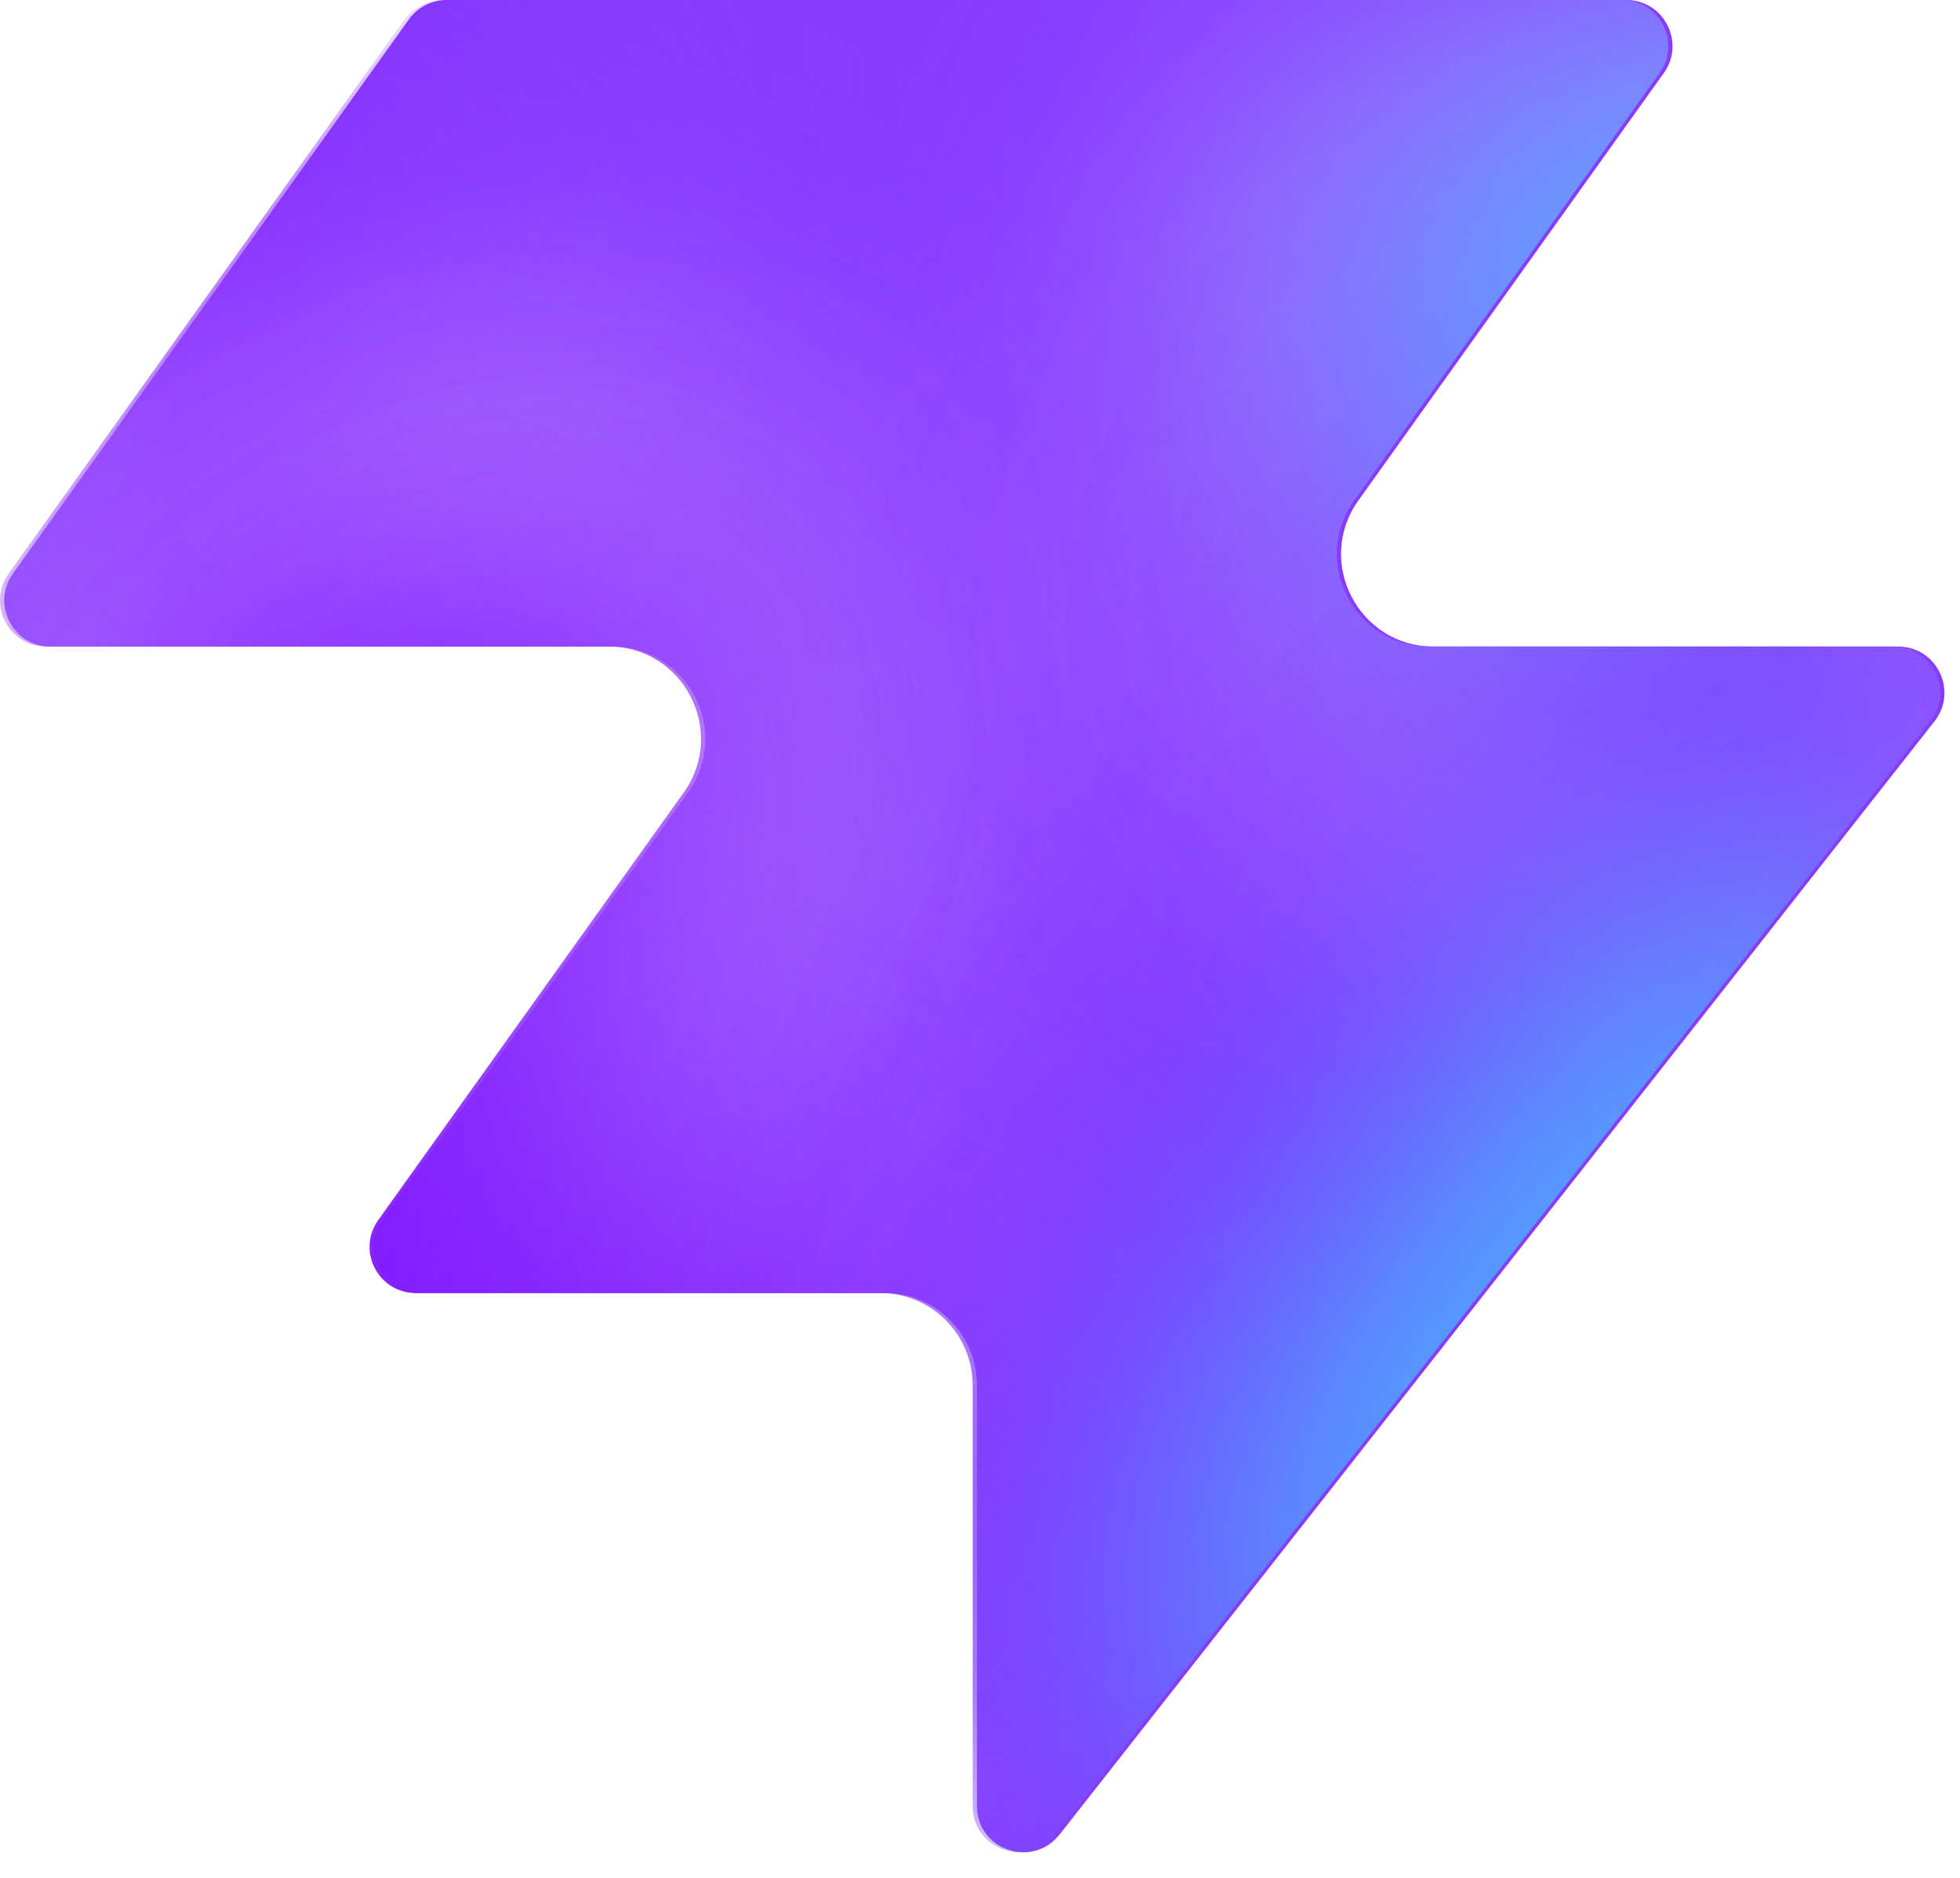
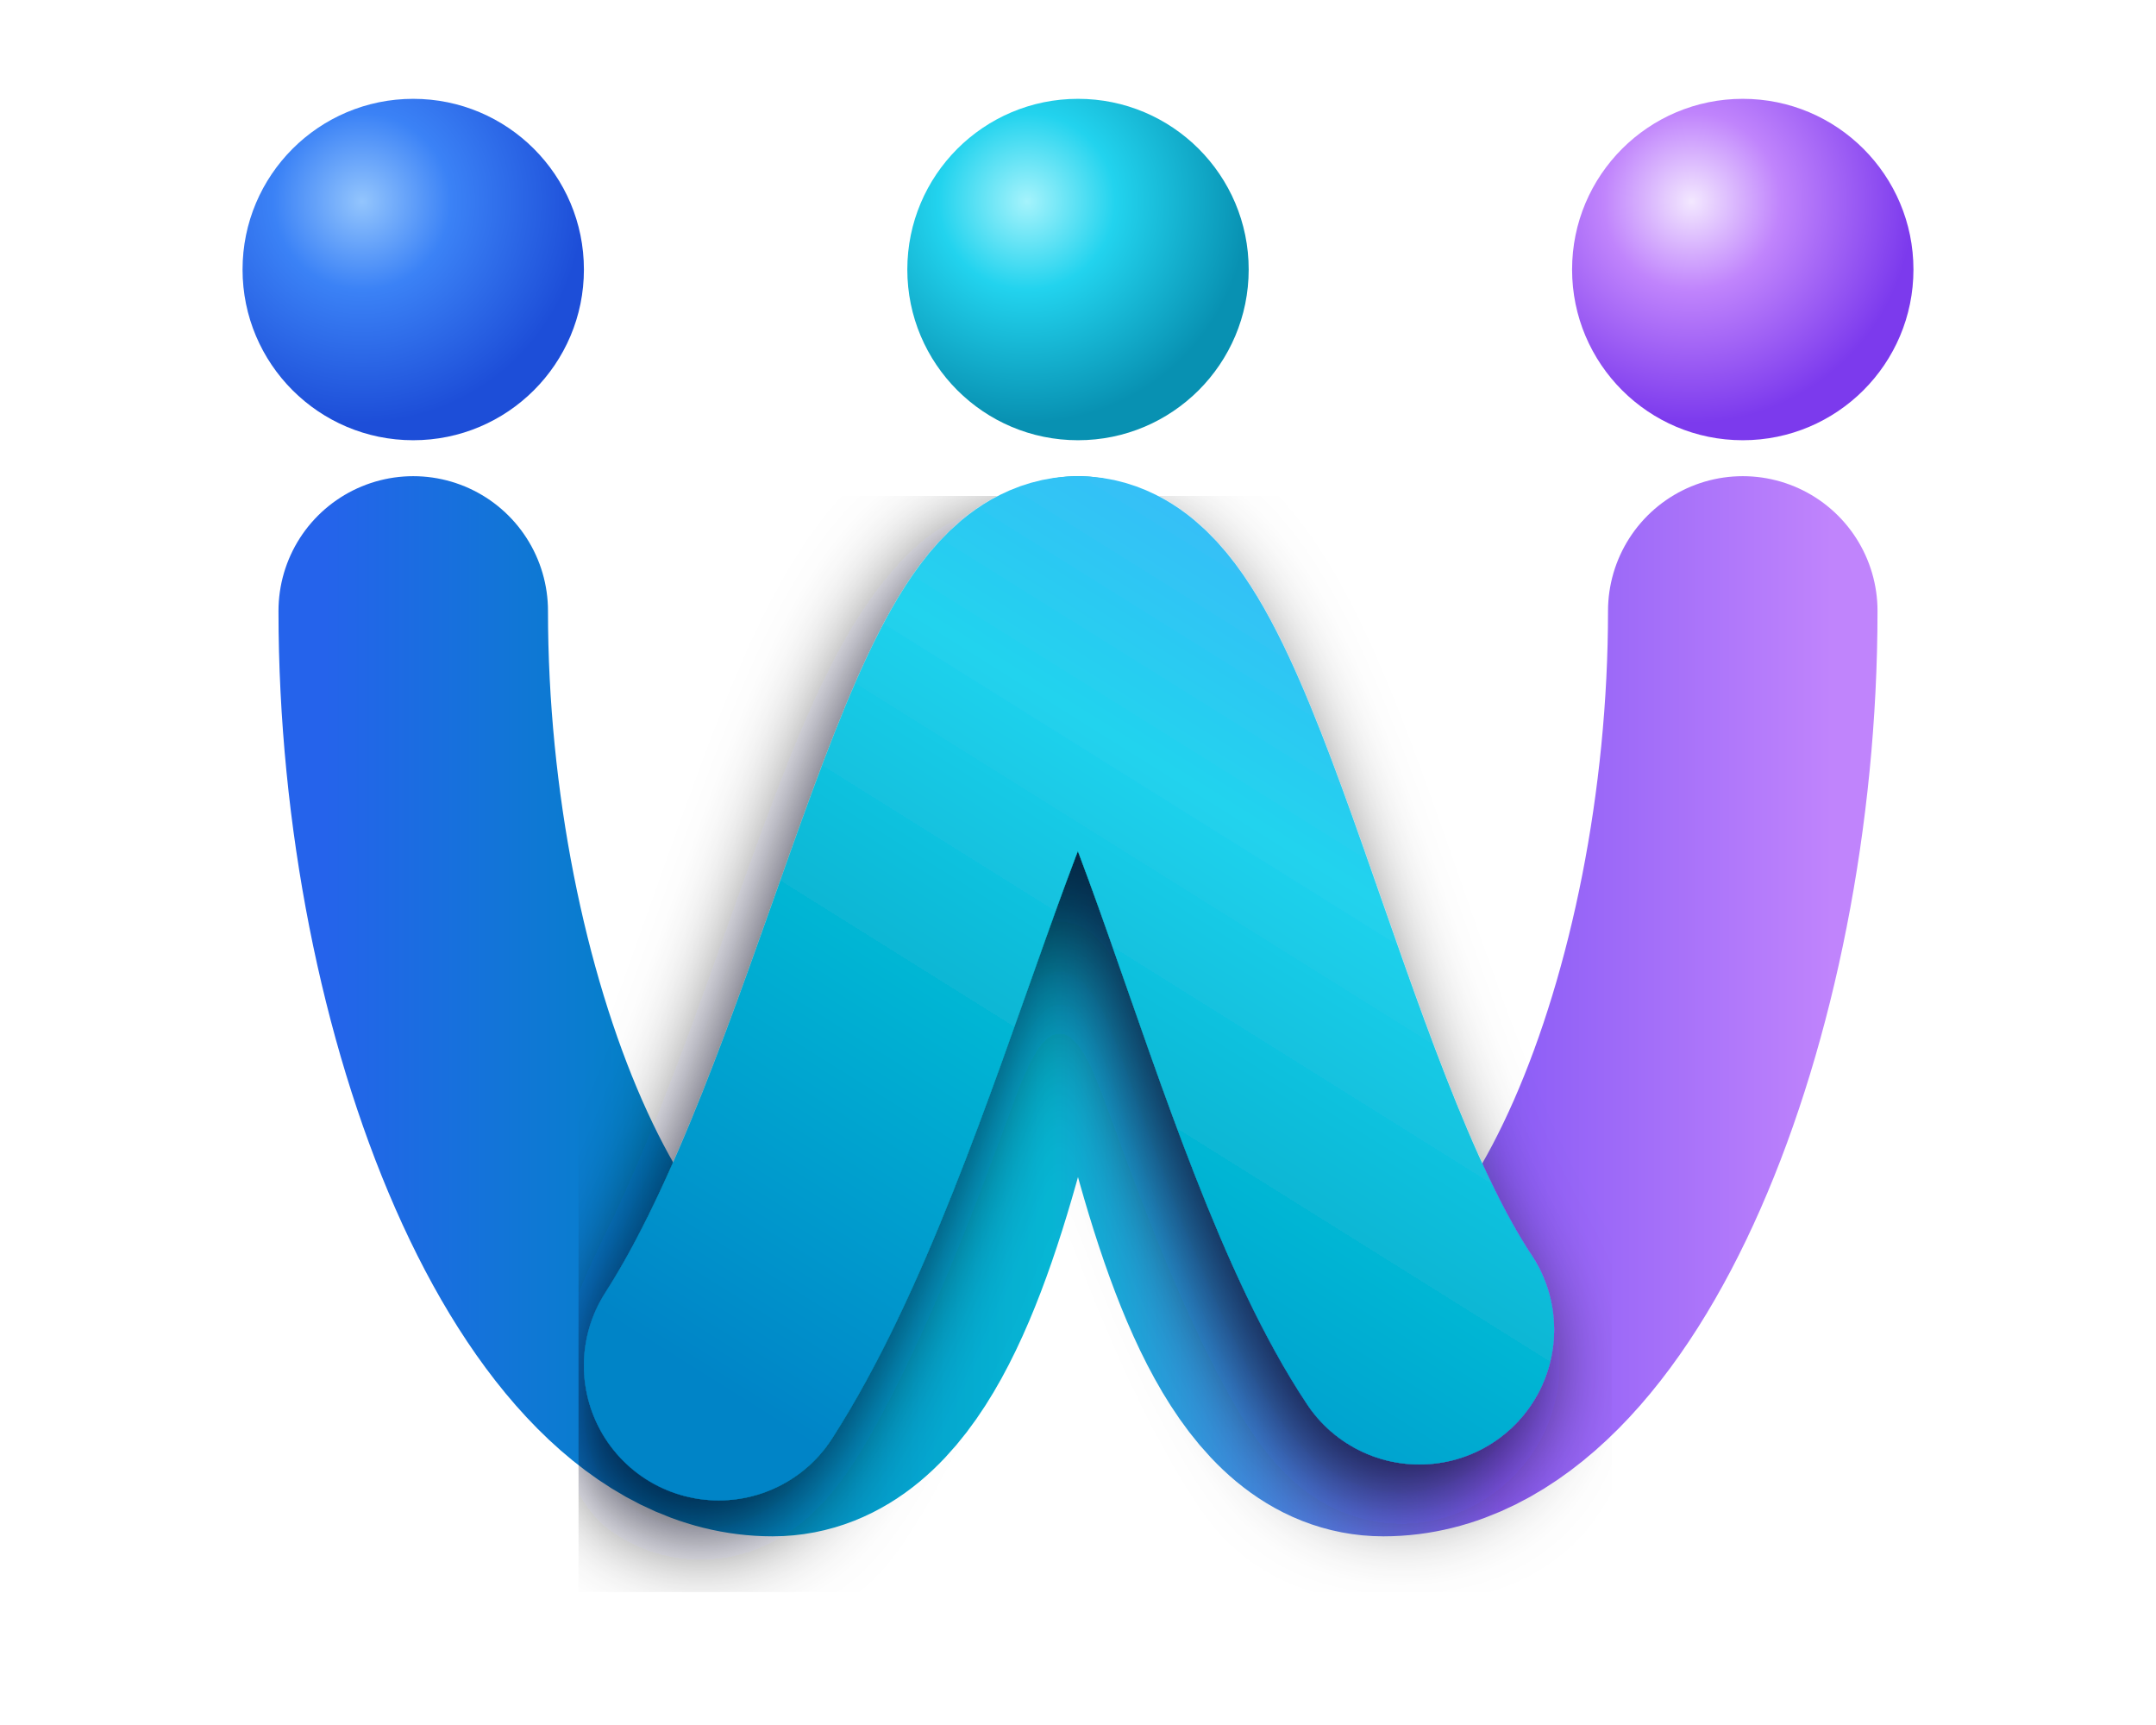
- <svg xmlns="http://www.w3.org/2000/svg" width="48" height="46" fill="none" viewBox="0 0 48 46">
-   <path fill="#863bff" d="M25.946 44.938c-.664.845-2.021.375-2.021-.698V33.937a2.26 2.26 0 0 0-2.262-2.262H10.287c-.92 0-1.456-1.04-.92-1.788l7.48-10.471c1.07-1.497 0-3.578-1.842-3.578H1.237c-.92 0-1.456-1.04-.92-1.788L10.013.474c.214-.297.556-.474.92-.474h28.894c.92 0 1.456 1.04.92 1.788l-7.48 10.471c-1.07 1.498 0 3.579 1.842 3.579h11.377c.943 0 1.473 1.088.89 1.83L25.947 44.94z" style="fill:#863bff;fill:color(display-p3 .525 .23 1);fill-opacity:1" />
-   <mask id="a" width="48" height="46" x="0" y="0" maskUnits="userSpaceOnUse" style="mask-type:alpha">
-     <path fill="#000" d="M25.842 44.938c-.664.844-2.021.375-2.021-.698V33.937a2.26 2.26 0 0 0-2.262-2.262H10.183c-.92 0-1.456-1.04-.92-1.788l7.48-10.471c1.07-1.498 0-3.579-1.842-3.579H1.133c-.92 0-1.456-1.04-.92-1.787L9.91.473c.214-.297.556-.474.92-.474h28.894c.92 0 1.456 1.04.92 1.788l-7.48 10.471c-1.07 1.498 0 3.578 1.842 3.578h11.377c.943 0 1.473 1.088.89 1.832L25.843 44.94z" style="fill:#000;fill-opacity:1" />
-   </mask>
-   <g mask="url(#a)">
-     <g filter="url(#b)">
-       <ellipse cx="5.508" cy="14.704" fill="#ede6ff" rx="5.508" ry="14.704" style="fill:#ede6ff;fill:color(display-p3 .927 .903 1);fill-opacity:1" transform="matrix(.00324 1 1 -.00324 -4.47 31.516)" />
-     </g>
-     <g filter="url(#c)">
-       <ellipse cx="10.399" cy="29.851" fill="#ede6ff" rx="10.399" ry="29.851" style="fill:#ede6ff;fill:color(display-p3 .927 .903 1);fill-opacity:1" transform="matrix(.00324 1 1 -.00324 -39.328 7.883)" />
-     </g>
-     <g filter="url(#d)">
-       <ellipse cx="5.508" cy="30.487" fill="#7e14ff" rx="5.508" ry="30.487" style="fill:#7e14ff;fill:color(display-p3 .492 .077 1);fill-opacity:1" transform="rotate(89.814 -25.913 -14.639)scale(1 -1)" />
-     </g>
-     <g filter="url(#e)">
-       <ellipse cx="5.508" cy="30.599" fill="#7e14ff" rx="5.508" ry="30.599" style="fill:#7e14ff;fill:color(display-p3 .492 .077 1);fill-opacity:1" transform="rotate(89.814 -32.644 -3.334)scale(1 -1)" />
-     </g>
-     <g filter="url(#f)">
-       <ellipse cx="5.508" cy="30.599" fill="#7e14ff" rx="5.508" ry="30.599" style="fill:#7e14ff;fill:color(display-p3 .492 .077 1);fill-opacity:1" transform="matrix(.00324 1 1 -.00324 -34.34 30.47)" />
-     </g>
-     <g filter="url(#g)">
-       <ellipse cx="14.072" cy="22.078" fill="#ede6ff" rx="14.072" ry="22.078" style="fill:#ede6ff;fill:color(display-p3 .927 .903 1);fill-opacity:1" transform="rotate(93.35 24.506 48.493)scale(-1 1)" />
-     </g>
-     <g filter="url(#h)">
-       <ellipse cx="3.47" cy="21.501" fill="#7e14ff" rx="3.47" ry="21.501" style="fill:#7e14ff;fill:color(display-p3 .492 .077 1);fill-opacity:1" transform="rotate(89.009 28.708 47.59)scale(-1 1)" />
-     </g>
-     <g filter="url(#i)">
-       <ellipse cx="3.47" cy="21.501" fill="#7e14ff" rx="3.47" ry="21.501" style="fill:#7e14ff;fill:color(display-p3 .492 .077 1);fill-opacity:1" transform="rotate(89.009 28.708 47.59)scale(-1 1)" />
-     </g>
-     <g filter="url(#j)">
-       <ellipse cx=".387" cy="8.972" fill="#7e14ff" rx="4.407" ry="29.108" style="fill:#7e14ff;fill:color(display-p3 .492 .077 1);fill-opacity:1" transform="rotate(39.51 .387 8.972)" />
-     </g>
-     <g filter="url(#k)">
-       <ellipse cx="47.523" cy="-6.092" fill="#7e14ff" rx="4.407" ry="29.108" style="fill:#7e14ff;fill:color(display-p3 .492 .077 1);fill-opacity:1" transform="rotate(37.892 47.523 -6.092)" />
-     </g>
-     <g filter="url(#l)">
-       <ellipse cx="41.412" cy="6.333" fill="#47bfff" rx="5.971" ry="9.665" style="fill:#47bfff;fill:color(display-p3 .28 .748 1);fill-opacity:1" transform="rotate(37.892 41.412 6.333)" />
-     </g>
-     <g filter="url(#m)">
-       <ellipse cx="-1.879" cy="38.332" fill="#7e14ff" rx="4.407" ry="29.108" style="fill:#7e14ff;fill:color(display-p3 .492 .077 1);fill-opacity:1" transform="rotate(37.892 -1.88 38.332)" />
-     </g>
-     <g filter="url(#n)">
-       <ellipse cx="-1.879" cy="38.332" fill="#7e14ff" rx="4.407" ry="29.108" style="fill:#7e14ff;fill:color(display-p3 .492 .077 1);fill-opacity:1" transform="rotate(37.892 -1.88 38.332)" />
-     </g>
-     <g filter="url(#o)">
-       <ellipse cx="35.651" cy="29.907" fill="#7e14ff" rx="4.407" ry="29.108" style="fill:#7e14ff;fill:color(display-p3 .492 .077 1);fill-opacity:1" transform="rotate(37.892 35.651 29.907)" />
-     </g>
-     <g filter="url(#p)">
-       <ellipse cx="38.418" cy="32.4" fill="#47bfff" rx="5.971" ry="15.297" style="fill:#47bfff;fill:color(display-p3 .28 .748 1);fill-opacity:1" transform="rotate(37.892 38.418 32.4)" />
-     </g>
-   </g>
+ <svg xmlns="http://www.w3.org/2000/svg" viewBox="0 0 120 96" fill="none">
  <defs>
-     <filter id="b" width="60.045" height="41.654" x="-19.77" y="16.149" color-interpolation-filters="sRGB" filterUnits="userSpaceOnUse">
-       <feFlood flood-opacity="0" result="BackgroundImageFix" />
-       <feBlend in="SourceGraphic" in2="BackgroundImageFix" result="shape" />
-       <feGaussianBlur result="effect1_foregroundBlur_2002_17158" stdDeviation="7.659" />
-     </filter>
-     <filter id="c" width="90.34" height="51.437" x="-54.613" y="-7.533" color-interpolation-filters="sRGB" filterUnits="userSpaceOnUse">
-       <feFlood flood-opacity="0" result="BackgroundImageFix" />
-       <feBlend in="SourceGraphic" in2="BackgroundImageFix" result="shape" />
-       <feGaussianBlur result="effect1_foregroundBlur_2002_17158" stdDeviation="7.659" />
-     </filter>
-     <filter id="d" width="79.355" height="29.4" x="-49.64" y="2.03" color-interpolation-filters="sRGB" filterUnits="userSpaceOnUse">
-       <feFlood flood-opacity="0" result="BackgroundImageFix" />
-       <feBlend in="SourceGraphic" in2="BackgroundImageFix" result="shape" />
-       <feGaussianBlur result="effect1_foregroundBlur_2002_17158" stdDeviation="4.596" />
-     </filter>
-     <filter id="e" width="79.579" height="29.4" x="-45.045" y="20.029" color-interpolation-filters="sRGB" filterUnits="userSpaceOnUse">
-       <feFlood flood-opacity="0" result="BackgroundImageFix" />
-       <feBlend in="SourceGraphic" in2="BackgroundImageFix" result="shape" />
-       <feGaussianBlur result="effect1_foregroundBlur_2002_17158" stdDeviation="4.596" />
-     </filter>
-     <filter id="f" width="79.579" height="29.4" x="-43.513" y="21.178" color-interpolation-filters="sRGB" filterUnits="userSpaceOnUse">
-       <feFlood flood-opacity="0" result="BackgroundImageFix" />
-       <feBlend in="SourceGraphic" in2="BackgroundImageFix" result="shape" />
-       <feGaussianBlur result="effect1_foregroundBlur_2002_17158" stdDeviation="4.596" />
-     </filter>
-     <filter id="g" width="74.749" height="58.852" x="15.756" y="-17.901" color-interpolation-filters="sRGB" filterUnits="userSpaceOnUse">
-       <feFlood flood-opacity="0" result="BackgroundImageFix" />
-       <feBlend in="SourceGraphic" in2="BackgroundImageFix" result="shape" />
-       <feGaussianBlur result="effect1_foregroundBlur_2002_17158" stdDeviation="7.659" />
-     </filter>
-     <filter id="h" width="61.377" height="25.362" x="23.548" y="2.284" color-interpolation-filters="sRGB" filterUnits="userSpaceOnUse">
-       <feFlood flood-opacity="0" result="BackgroundImageFix" />
-       <feBlend in="SourceGraphic" in2="BackgroundImageFix" result="shape" />
-       <feGaussianBlur result="effect1_foregroundBlur_2002_17158" stdDeviation="4.596" />
-     </filter>
-     <filter id="i" width="61.377" height="25.362" x="23.548" y="2.284" color-interpolation-filters="sRGB" filterUnits="userSpaceOnUse">
-       <feFlood flood-opacity="0" result="BackgroundImageFix" />
-       <feBlend in="SourceGraphic" in2="BackgroundImageFix" result="shape" />
-       <feGaussianBlur result="effect1_foregroundBlur_2002_17158" stdDeviation="4.596" />
-     </filter>
-     <filter id="j" width="56.045" height="63.649" x="-27.636" y="-22.853" color-interpolation-filters="sRGB" filterUnits="userSpaceOnUse">
-       <feFlood flood-opacity="0" result="BackgroundImageFix" />
-       <feBlend in="SourceGraphic" in2="BackgroundImageFix" result="shape" />
-       <feGaussianBlur result="effect1_foregroundBlur_2002_17158" stdDeviation="4.596" />
-     </filter>
-     <filter id="k" width="54.814" height="64.646" x="20.116" y="-38.415" color-interpolation-filters="sRGB" filterUnits="userSpaceOnUse">
-       <feFlood flood-opacity="0" result="BackgroundImageFix" />
-       <feBlend in="SourceGraphic" in2="BackgroundImageFix" result="shape" />
-       <feGaussianBlur result="effect1_foregroundBlur_2002_17158" stdDeviation="4.596" />
-     </filter>
-     <filter id="l" width="33.541" height="35.313" x="24.641" y="-11.323" color-interpolation-filters="sRGB" filterUnits="userSpaceOnUse">
-       <feFlood flood-opacity="0" result="BackgroundImageFix" />
-       <feBlend in="SourceGraphic" in2="BackgroundImageFix" result="shape" />
-       <feGaussianBlur result="effect1_foregroundBlur_2002_17158" stdDeviation="4.596" />
-     </filter>
-     <filter id="m" width="54.814" height="64.646" x="-29.286" y="6.009" color-interpolation-filters="sRGB" filterUnits="userSpaceOnUse">
-       <feFlood flood-opacity="0" result="BackgroundImageFix" />
-       <feBlend in="SourceGraphic" in2="BackgroundImageFix" result="shape" />
-       <feGaussianBlur result="effect1_foregroundBlur_2002_17158" stdDeviation="4.596" />
-     </filter>
-     <filter id="n" width="54.814" height="64.646" x="-29.286" y="6.009" color-interpolation-filters="sRGB" filterUnits="userSpaceOnUse">
-       <feFlood flood-opacity="0" result="BackgroundImageFix" />
-       <feBlend in="SourceGraphic" in2="BackgroundImageFix" result="shape" />
-       <feGaussianBlur result="effect1_foregroundBlur_2002_17158" stdDeviation="4.596" />
-     </filter>
-     <filter id="o" width="54.814" height="64.646" x="8.244" y="-2.416" color-interpolation-filters="sRGB" filterUnits="userSpaceOnUse">
-       <feFlood flood-opacity="0" result="BackgroundImageFix" />
-       <feBlend in="SourceGraphic" in2="BackgroundImageFix" result="shape" />
-       <feGaussianBlur result="effect1_foregroundBlur_2002_17158" stdDeviation="4.596" />
-     </filter>
-     <filter id="p" width="39.409" height="43.623" x="18.713" y="10.588" color-interpolation-filters="sRGB" filterUnits="userSpaceOnUse">
-       <feFlood flood-opacity="0" result="BackgroundImageFix" />
-       <feBlend in="SourceGraphic" in2="BackgroundImageFix" result="shape" />
-       <feGaussianBlur result="effect1_foregroundBlur_2002_17158" stdDeviation="4.596" />
+     <linearGradient id="wkFavRibbon" x1="18" y1="50" x2="102" y2="50" gradientUnits="userSpaceOnUse">
+       <stop offset="0%" stop-color="#2563eb" />
+       <stop offset="22%" stop-color="#0284c7" />
+       <stop offset="48%" stop-color="#06b6d4" />
+       <stop offset="78%" stop-color="#8b5cf6" />
+       <stop offset="100%" stop-color="#c084fc" />
+     </linearGradient>
+     <linearGradient id="wkFavCenter" x1="38" y1="76" x2="68" y2="28" gradientUnits="userSpaceOnUse">
+       <stop offset="0%" stop-color="#0284c7" />
+       <stop offset="45%" stop-color="#06b6d4" />
+       <stop offset="75%" stop-color="#22d3ee" />
+       <stop offset="100%" stop-color="#38bdf8" />
+     </linearGradient>
+     <radialGradient id="favHeadBlue" cx="35%" cy="30%" r="65%">
+       <stop offset="0%" stop-color="#93c5fd" />
+       <stop offset="40%" stop-color="#3b82f6" />
+       <stop offset="100%" stop-color="#1d4ed8" />
+     </radialGradient>
+     <radialGradient id="favHeadCyan" cx="35%" cy="30%" r="65%">
+       <stop offset="0%" stop-color="#a5f3fc" />
+       <stop offset="40%" stop-color="#22d3ee" />
+       <stop offset="100%" stop-color="#0891b2" />
+     </radialGradient>
+     <radialGradient id="favHeadPurple" cx="35%" cy="30%" r="65%">
+       <stop offset="0%" stop-color="#f3e8ff" />
+       <stop offset="40%" stop-color="#c084fc" />
+       <stop offset="100%" stop-color="#7c3aed" />
+     </radialGradient>
+     <filter id="favShadow" x="-20%" y="-20%" width="150%" height="150%">
+       <feDropShadow dx="-1" dy="2" stdDeviation="2.5" flood-color="#020617" flood-opacity="0.8" />
    </filter>
  </defs>
+   <circle cx="23" cy="15" r="9.5" fill="url(#favHeadBlue)" />
+   <circle cx="60" cy="15" r="9.5" fill="url(#favHeadCyan)" />
+   <circle cx="97" cy="15" r="9.5" fill="url(#favHeadPurple)" />
+   <path d="M 23 34 C 23 56, 32 78, 43 78 C 53 78, 55 48, 60 34 C 65 48, 67 78, 77 78 C 88 78, 97 56, 97 34" stroke="url(#wkFavRibbon)" stroke-width="15" stroke-linecap="round" stroke-linejoin="round" />
+   <path d="M 40 76 C 49 62, 54 34, 60 34 C 66 34, 71 62, 79 74" stroke="url(#wkFavCenter)" stroke-width="15" stroke-linecap="round" filter="url(#favShadow)" />
</svg>
